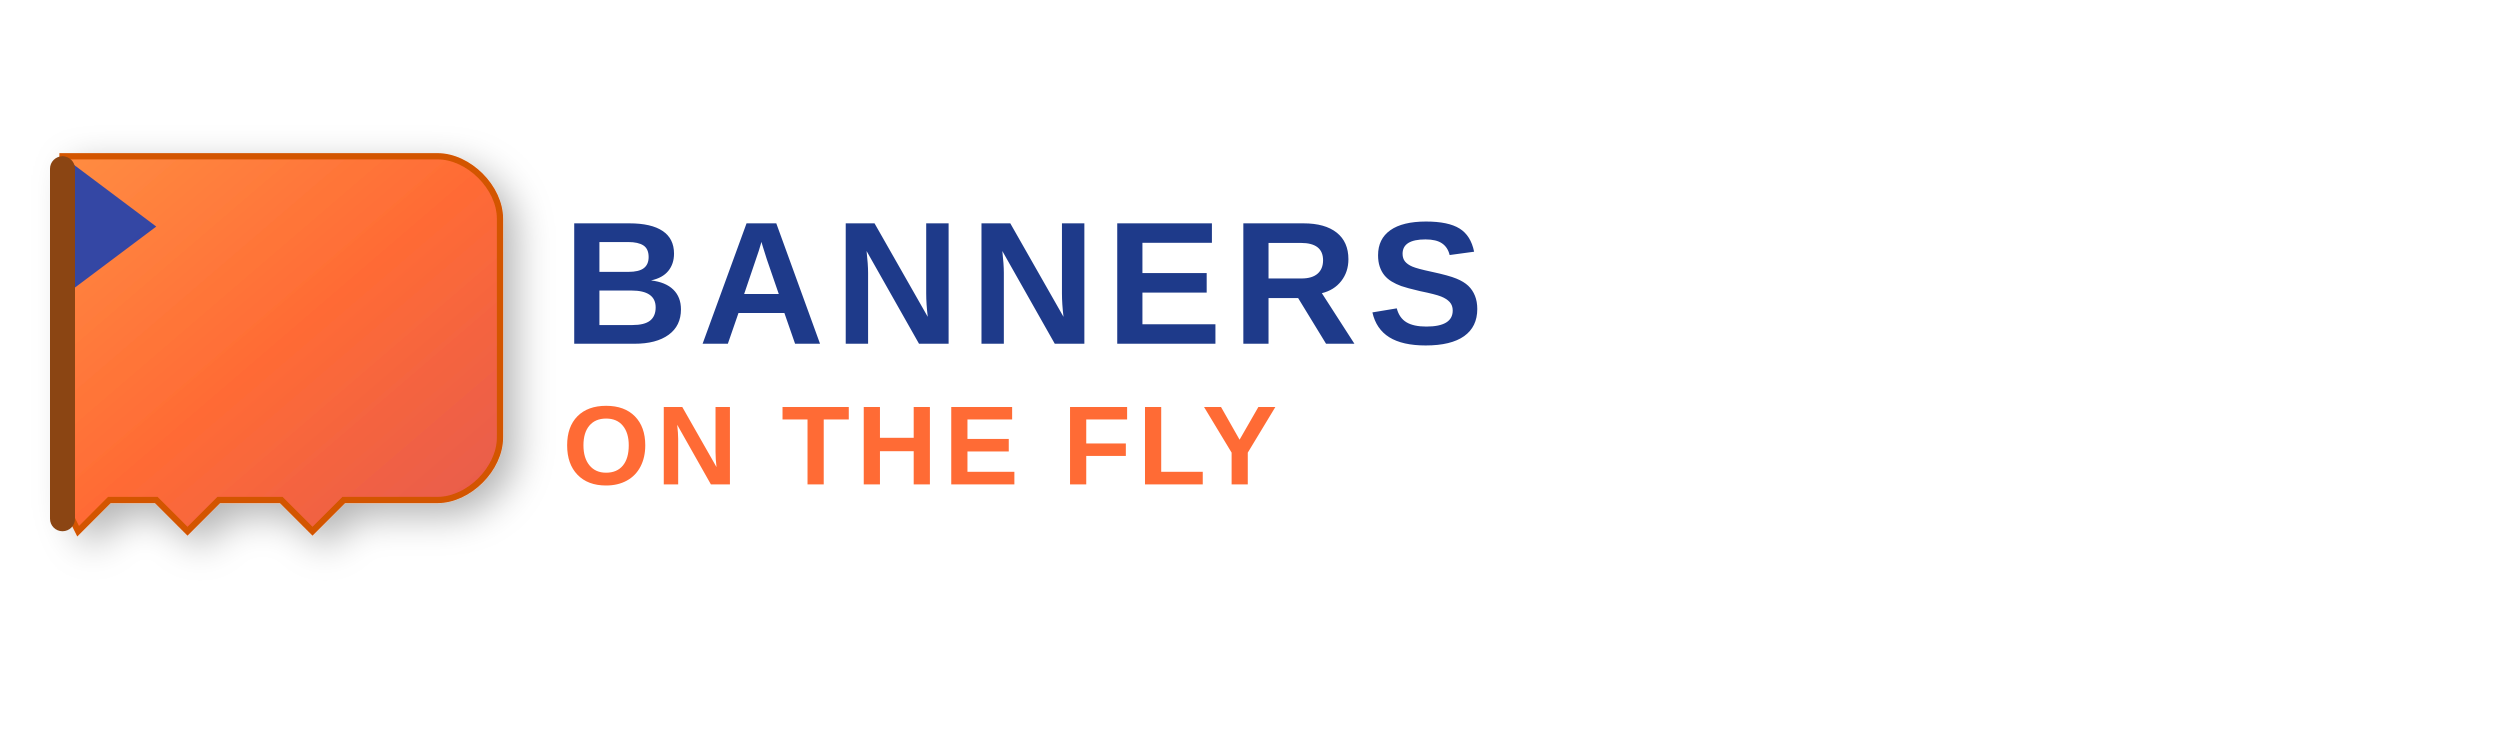
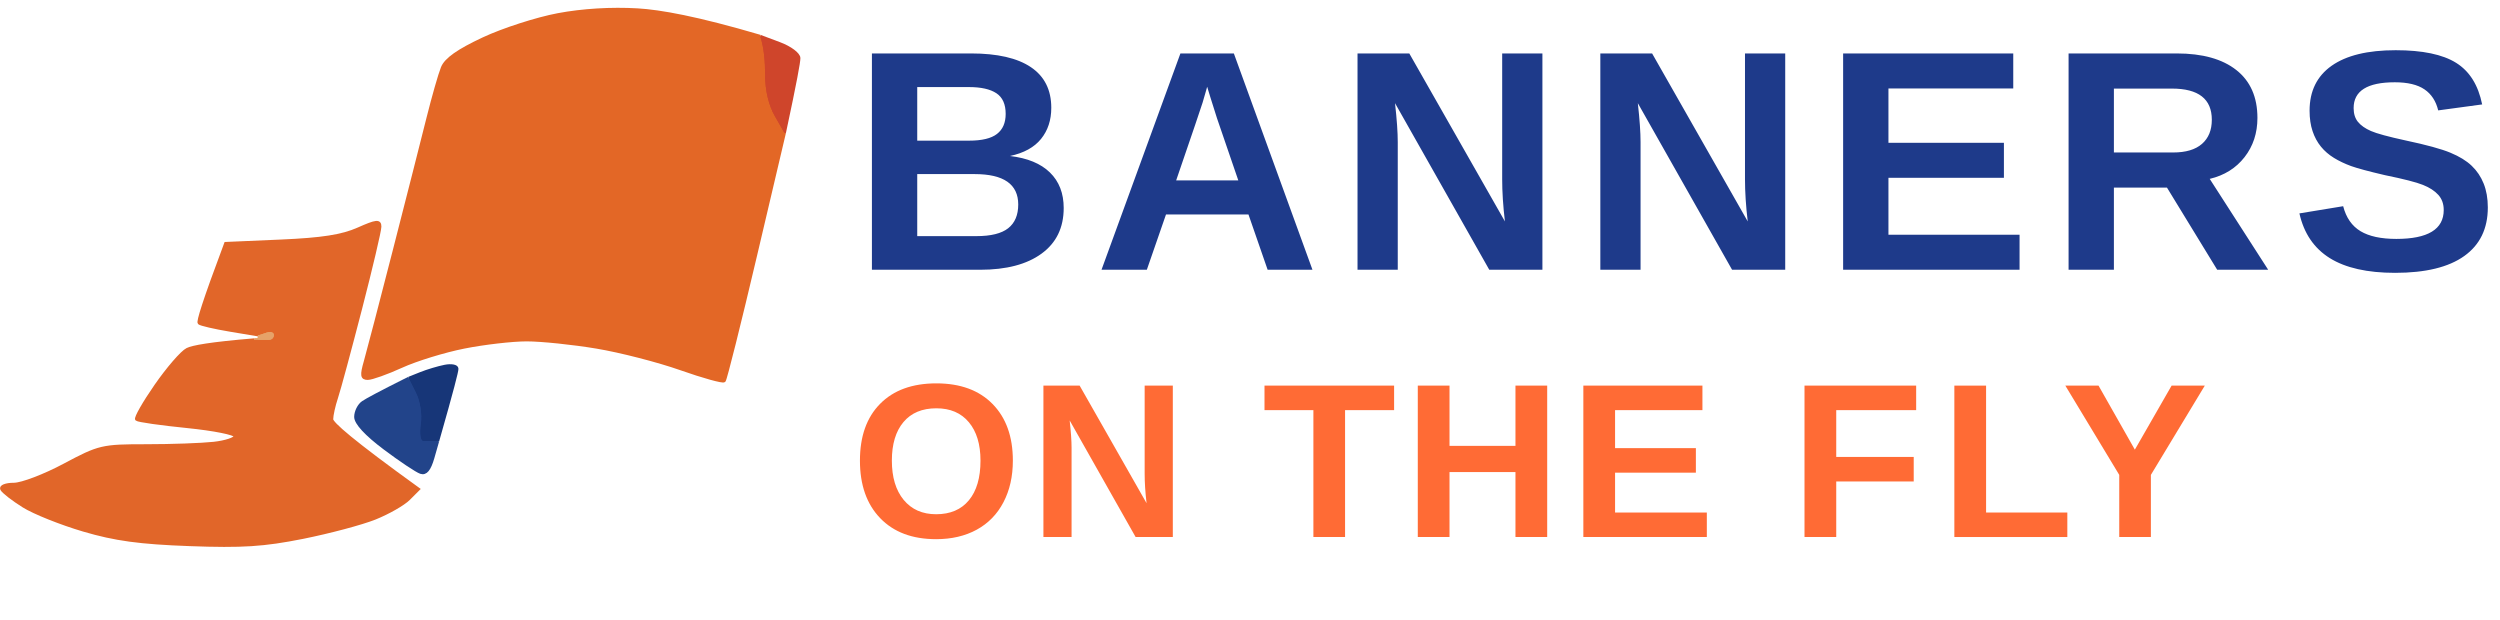
- <svg xmlns="http://www.w3.org/2000/svg" width="800" height="240" viewBox="0 0 800 240">
+ <svg xmlns="http://www.w3.org/2000/svg" id="Layer_1" data-name="Layer 1" viewBox="0 0 799.04 198.12">
  <defs>
-     <linearGradient id="flagGradient" x1="0%" y1="0%" x2="100%" y2="100%">
-       <stop offset="0%" style="stop-color:#FF8C42;stop-opacity:1" />
-       <stop offset="50%" style="stop-color:#FF6B35;stop-opacity:1" />
-       <stop offset="100%" style="stop-color:#E55A4F;stop-opacity:1" />
-     </linearGradient>
-     <filter id="shadow" x="-20%" y="-20%" width="140%" height="140%">
-       <feDropShadow dx="4" dy="4" stdDeviation="6" flood-color="rgba(0,0,0,0.3)" />
-     </filter>
+     <style>
+       .cls-1 {
+         fill: #ff6b35;
+         font-size: 70.35px;
+       }
+ 
+       .cls-1, .cls-2 {
+         font-family: Arial-BoldMT, Arial;
+         font-weight: 700;
+         isolation: isolate;
+       }
+ 
+       .cls-3 {
+         stroke: #cf452b;
+       }
+ 
+       .cls-3, .cls-4, .cls-5, .cls-6, .cls-7, .cls-8 {
+         fill: none;
+       }
+ 
+       .cls-4 {
+         stroke: #e6a269;
+       }
+ 
+       .cls-9 {
+         fill: #e16629;
+       }
+ 
+       .cls-9, .cls-10, .cls-11, .cls-12, .cls-13, .cls-14 {
+         fill-rule: evenodd;
+       }
+ 
+       .cls-5 {
+         stroke: #e16629;
+       }
+ 
+       .cls-6 {
+         stroke: #e36726;
+       }
+ 
+       .cls-10 {
+         fill: #173678;
+       }
+ 
+       .cls-2 {
+         fill: #1e3a8a;
+         font-size: 100.5px;
+         letter-spacing: .05em;
+       }
+ 
+       .cls-11 {
+         fill: #22448a;
+       }
+ 
+       .cls-12 {
+         fill: #cf452b;
+       }
+ 
+       .cls-7 {
+         stroke: #22448a;
+       }
+ 
+       .cls-13 {
+         fill: #e6a269;
+       }
+ 
+       .cls-15 {
+         letter-spacing: -.06em;
+       }
+ 
+       .cls-14 {
+         fill: #e36726;
+       }
+ 
+       .cls-8 {
+         stroke: #173678;
+       }
+ 
+       .cls-16 {
+         letter-spacing: .02em;
+       }
+ 
+       .cls-17 {
+         letter-spacing: .03em;
+       }
+     </style>
  </defs>
-   <path d="M20 50 L140 50 C150 50 160 60 160 70 L160 140 C160 150 150 160 140 160 L110 160 L100 170 L90 160 L70 160 L60 170 L50 160 L35 160 L25 170 L20 160 Z" fill="url(#flagGradient)" filter="url(#shadow)" stroke="#D35400" stroke-width="2" />
-   <path d="M20 50 L20 95 L50 72.5 Z" fill="#1E40AF" opacity="0.9" />
-   <rect x="16" y="50" width="8" height="120" fill="#8B4513" rx="4" />
-   <text x="180" y="110" font-family="Arial, Helvetica, sans-serif" font-size="56" font-weight="bold" fill="#1E3A8A" letter-spacing="3px">BANNERS</text>
-   <text x="180" y="155" font-family="Arial, Helvetica, sans-serif" font-size="36" font-weight="600" fill="#FF6B35" letter-spacing="2px">ON THE FLY</text>
+   <path class="cls-6" d="M250.7,42.43h0s-4.16,17.67-9.24,39.25c-5.08,21.58-9.59,39.61-10.01,40.02s-6.65-1.31-13.85-3.85c-7.2-2.54-19.32-5.66-26.94-6.93s-17.67-2.31-22.32-2.31-13.67,1.05-20.01,2.31-15.36,4.03-20.01,6.16c-4.65,2.12-9.51,3.85-10.77,3.85-1.91,0-2.05-.94-.77-5.39.85-2.97,5-18.89,9.24-35.4s9.08-35.56,10.77-42.33,3.77-14.04,4.62-16.16c1.08-2.69,5-5.46,13.08-9.24,6.34-2.97,17.09-6.43,23.86-7.7,7.83-1.48,17.07-2.03,25.4-1.54,7.2.42,18.96,2.49,39.25,8.47" vector-effect="non-scaling-stroke" />
+   <path class="cls-3" d="M243,11.65h0s2.77,1.05,6.16,2.31c3.42,1.28,6.16,3.34,6.16,4.62s-1.05,7.16-4.62,23.86" vector-effect="non-scaling-stroke" />
+   <path class="cls-3" d="M250.7,42.43h0s-1.39-2.42-3.08-5.39c-1.95-3.42-3.08-8.2-3.08-13.08,0-4.23-.35-8.74-1.54-12.31" vector-effect="non-scaling-stroke" />
+   <path class="cls-5" d="M82.92,107.08h0s-4.16-.69-9.24-1.54-9.59-1.89-10.01-2.31,1.31-6.31,8.47-25.4l17.7-.77c13.08-.57,19.5-1.57,24.63-3.85,5.82-2.59,6.93-2.71,6.93-.77,0,1.26-2.77,13.05-6.16,26.17-3.39,13.11-6.85,25.94-7.7,28.48s-1.54,5.66-1.54,6.93,6.23,6.82,27.71,22.32l-3.08,3.08c-1.69,1.69-6.54,4.46-10.77,6.16s-14.62,4.46-23.09,6.16c-12.5,2.49-19.29,2.94-36.17,2.31-15.96-.58-23.81-1.66-33.86-4.62-7.2-2.12-15.85-5.57-19.24-7.7-3.39-2.12-6.5-4.54-6.93-5.39-.43-.86,1.28-1.54,3.85-1.54s9.82-2.77,16.16-6.16c11.14-5.94,12.05-6.16,26.17-6.16,8.05,0,17.73-.35,21.55-.77s6.93-1.46,6.93-2.31-6.93-2.23-15.39-3.08-15.75-1.89-16.16-2.31,2.34-5.28,6.16-10.77c3.82-5.5,8.31-10.7,10.01-11.54s7.23-1.89,21.55-3.08" vector-effect="non-scaling-stroke" />
+   <path class="cls-4" d="M81.38,108.62h.77c.42,0,.77-.35.77-1.54" vector-effect="non-scaling-stroke" />
+   <path class="cls-4" d="M82.92,107.08h0s1.05-.35,2.31-.77,2.31-.08,2.31.77-.69,1.54-1.54,1.54h-4.62" vector-effect="non-scaling-stroke" />
+   <path class="cls-8" d="M130.63,120.94h0s1.72-.69,3.85-1.54,5.57-1.89,7.7-2.31,3.85-.08,3.85.77-1.39,6.39-6.16,23.09" vector-effect="non-scaling-stroke" />
+   <path class="cls-7" d="M130.63,120.94h0s1.05,2.08,2.31,4.62c1.37,2.74,2,6.82,1.54,10.01-.45,3.08-.11,5.39.77,5.39h4.62" vector-effect="non-scaling-stroke" />
+   <path class="cls-7" d="M139.87,140.95h0s-.69,2.42-1.54,5.39c-1.08,3.74-2.25,5.16-3.85,4.62-1.26-.42-6.46-3.88-11.54-7.7-5.9-4.43-9.24-8.03-9.24-10.01,0-1.69,1.05-3.77,2.31-4.62s5.08-2.92,14.62-7.7" vector-effect="non-scaling-stroke" />
+   <path class="cls-14" d="M243,11.65c1.19,3.57,1.54,8.08,1.54,12.31,0,4.88,1.12,9.67,3.08,13.08,1.69,2.97,3.08,5.39,3.08,5.39h0s-4.16,17.67-9.24,39.25c-5.08,21.58-9.59,39.61-10.01,40.02s-6.65-1.31-13.85-3.85c-7.2-2.54-19.32-5.66-26.94-6.93s-17.67-2.31-22.32-2.31-13.67,1.05-20.01,2.31-15.36,4.03-20.01,6.16c-4.65,2.12-9.51,3.85-10.77,3.85-1.91,0-2.05-.94-.77-5.39.85-2.97,5-18.89,9.24-35.4s9.08-35.56,10.77-42.33,3.77-14.04,4.62-16.16c1.08-2.69,5-5.46,13.08-9.24,6.34-2.97,17.09-6.43,23.86-7.7,7.83-1.48,17.07-2.03,25.4-1.54,7.2.42,18.96,2.49,39.25,8.47Z" />
+   <path class="cls-12" d="M243,11.65h0s2.77,1.05,6.16,2.31c3.42,1.28,6.16,3.34,6.16,4.62s-1.05,7.16-4.62,23.86h0s-1.39-2.42-3.08-5.39c-1.95-3.42-3.08-8.2-3.08-13.08,0-4.23-.35-8.74-1.54-12.31Z" />
+   <path class="cls-9" d="M81.38,108.62h4.62c.85,0,1.54-.69,1.54-1.54s-1.05-1.19-2.31-.77-2.31.77-2.31.77h0s-4.16-.69-9.24-1.54-9.59-1.89-10.01-2.31,1.31-6.31,8.47-25.4l17.7-.77c13.08-.57,19.5-1.57,24.63-3.85,5.82-2.59,6.93-2.71,6.93-.77,0,1.26-2.77,13.05-6.16,26.17-3.39,13.11-6.85,25.94-7.7,28.48s-1.54,5.66-1.54,6.93,6.23,6.82,27.71,22.32l-3.08,3.08c-1.69,1.69-6.54,4.46-10.77,6.16s-14.62,4.46-23.09,6.16c-12.5,2.49-19.29,2.94-36.17,2.31-15.96-.58-23.81-1.66-33.86-4.62-7.2-2.12-15.85-5.57-19.24-7.7-3.39-2.12-6.5-4.54-6.93-5.39-.43-.86,1.28-1.54,3.85-1.54s9.82-2.77,16.16-6.16c11.14-5.94,12.05-6.16,26.17-6.16,8.05,0,17.73-.35,21.55-.77s6.93-1.46,6.93-2.31-6.93-2.23-15.39-3.08-15.75-1.89-16.16-2.31,2.34-5.28,6.16-10.77c3.82-5.5,8.31-10.7,10.01-11.54s7.23-1.89,21.55-3.08Z" />
+   <path class="cls-13" d="M81.38,108.62h.77c.42,0,.77-.35.77-1.54h0s1.05-.35,2.31-.77,2.31-.08,2.31.77-.69,1.54-1.54,1.54h-4.62Z" />
+   <path class="cls-10" d="M139.87,140.95h-4.62c-.88,0-1.22-2.31-.77-5.39.46-3.19-.17-7.27-1.54-10.01-1.26-2.54-2.31-4.62-2.31-4.62h0s1.72-.69,3.85-1.54,5.57-1.89,7.7-2.31,3.85-.08,3.85.77-1.39,6.39-6.16,23.09Z" />
+   <path class="cls-11" d="M130.63,120.94h0s1.05,2.08,2.31,4.62c1.37,2.74,2,6.82,1.54,10.01-.45,3.08-.11,5.39.77,5.39h4.62s-.69,2.42-1.54,5.39c-1.08,3.74-2.25,5.16-3.85,4.62-1.26-.42-6.46-3.88-11.54-7.7-5.9-4.43-9.24-8.03-9.24-10.01,0-1.69,1.05-3.77,2.31-4.62s5.08-2.92,14.62-7.7Z" />
+   <text class="cls-2" transform="translate(271.96 86.22)">
+     <tspan x="0" y="0">BANNERS</tspan>
+   </text>
+   <text class="cls-1" transform="translate(271.96 171.64)">
+     <tspan class="cls-17" x="0" y="0">ON THE F</tspan>
+     <tspan class="cls-15" x="347.98" y="0">L</tspan>
+     <tspan class="cls-16" x="386.95" y="0">Y</tspan>
+   </text>
</svg>
